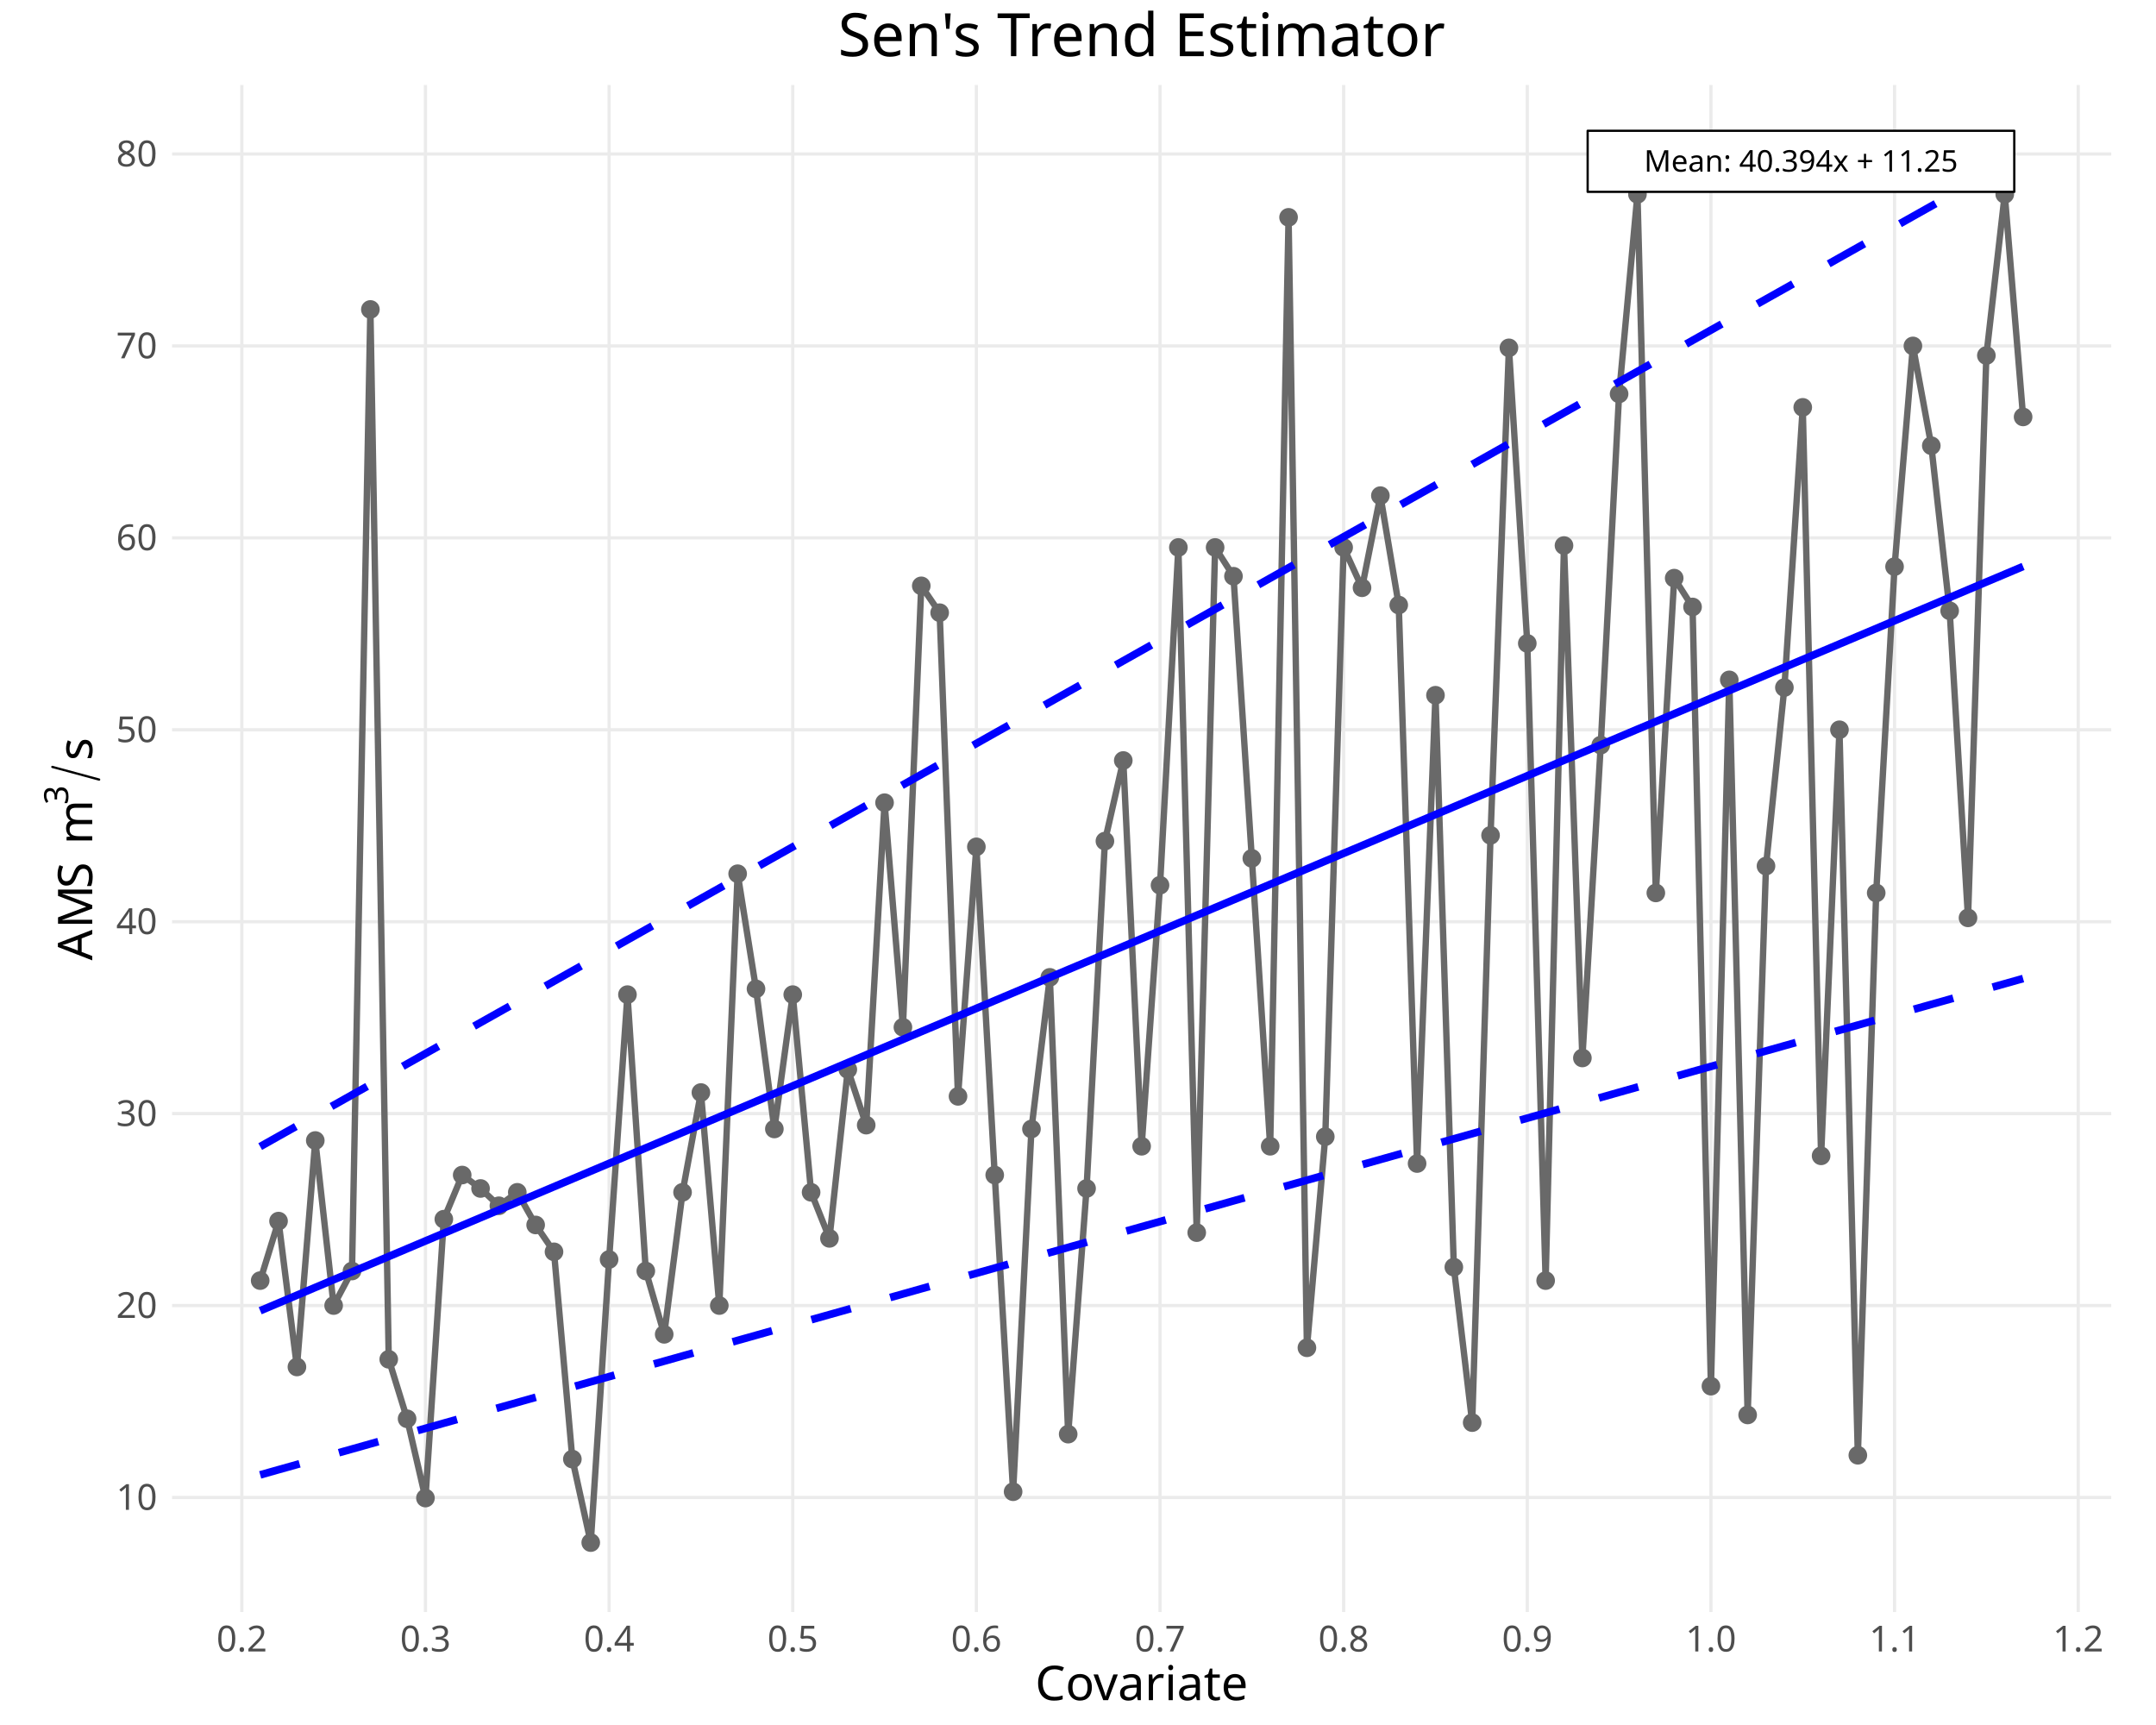
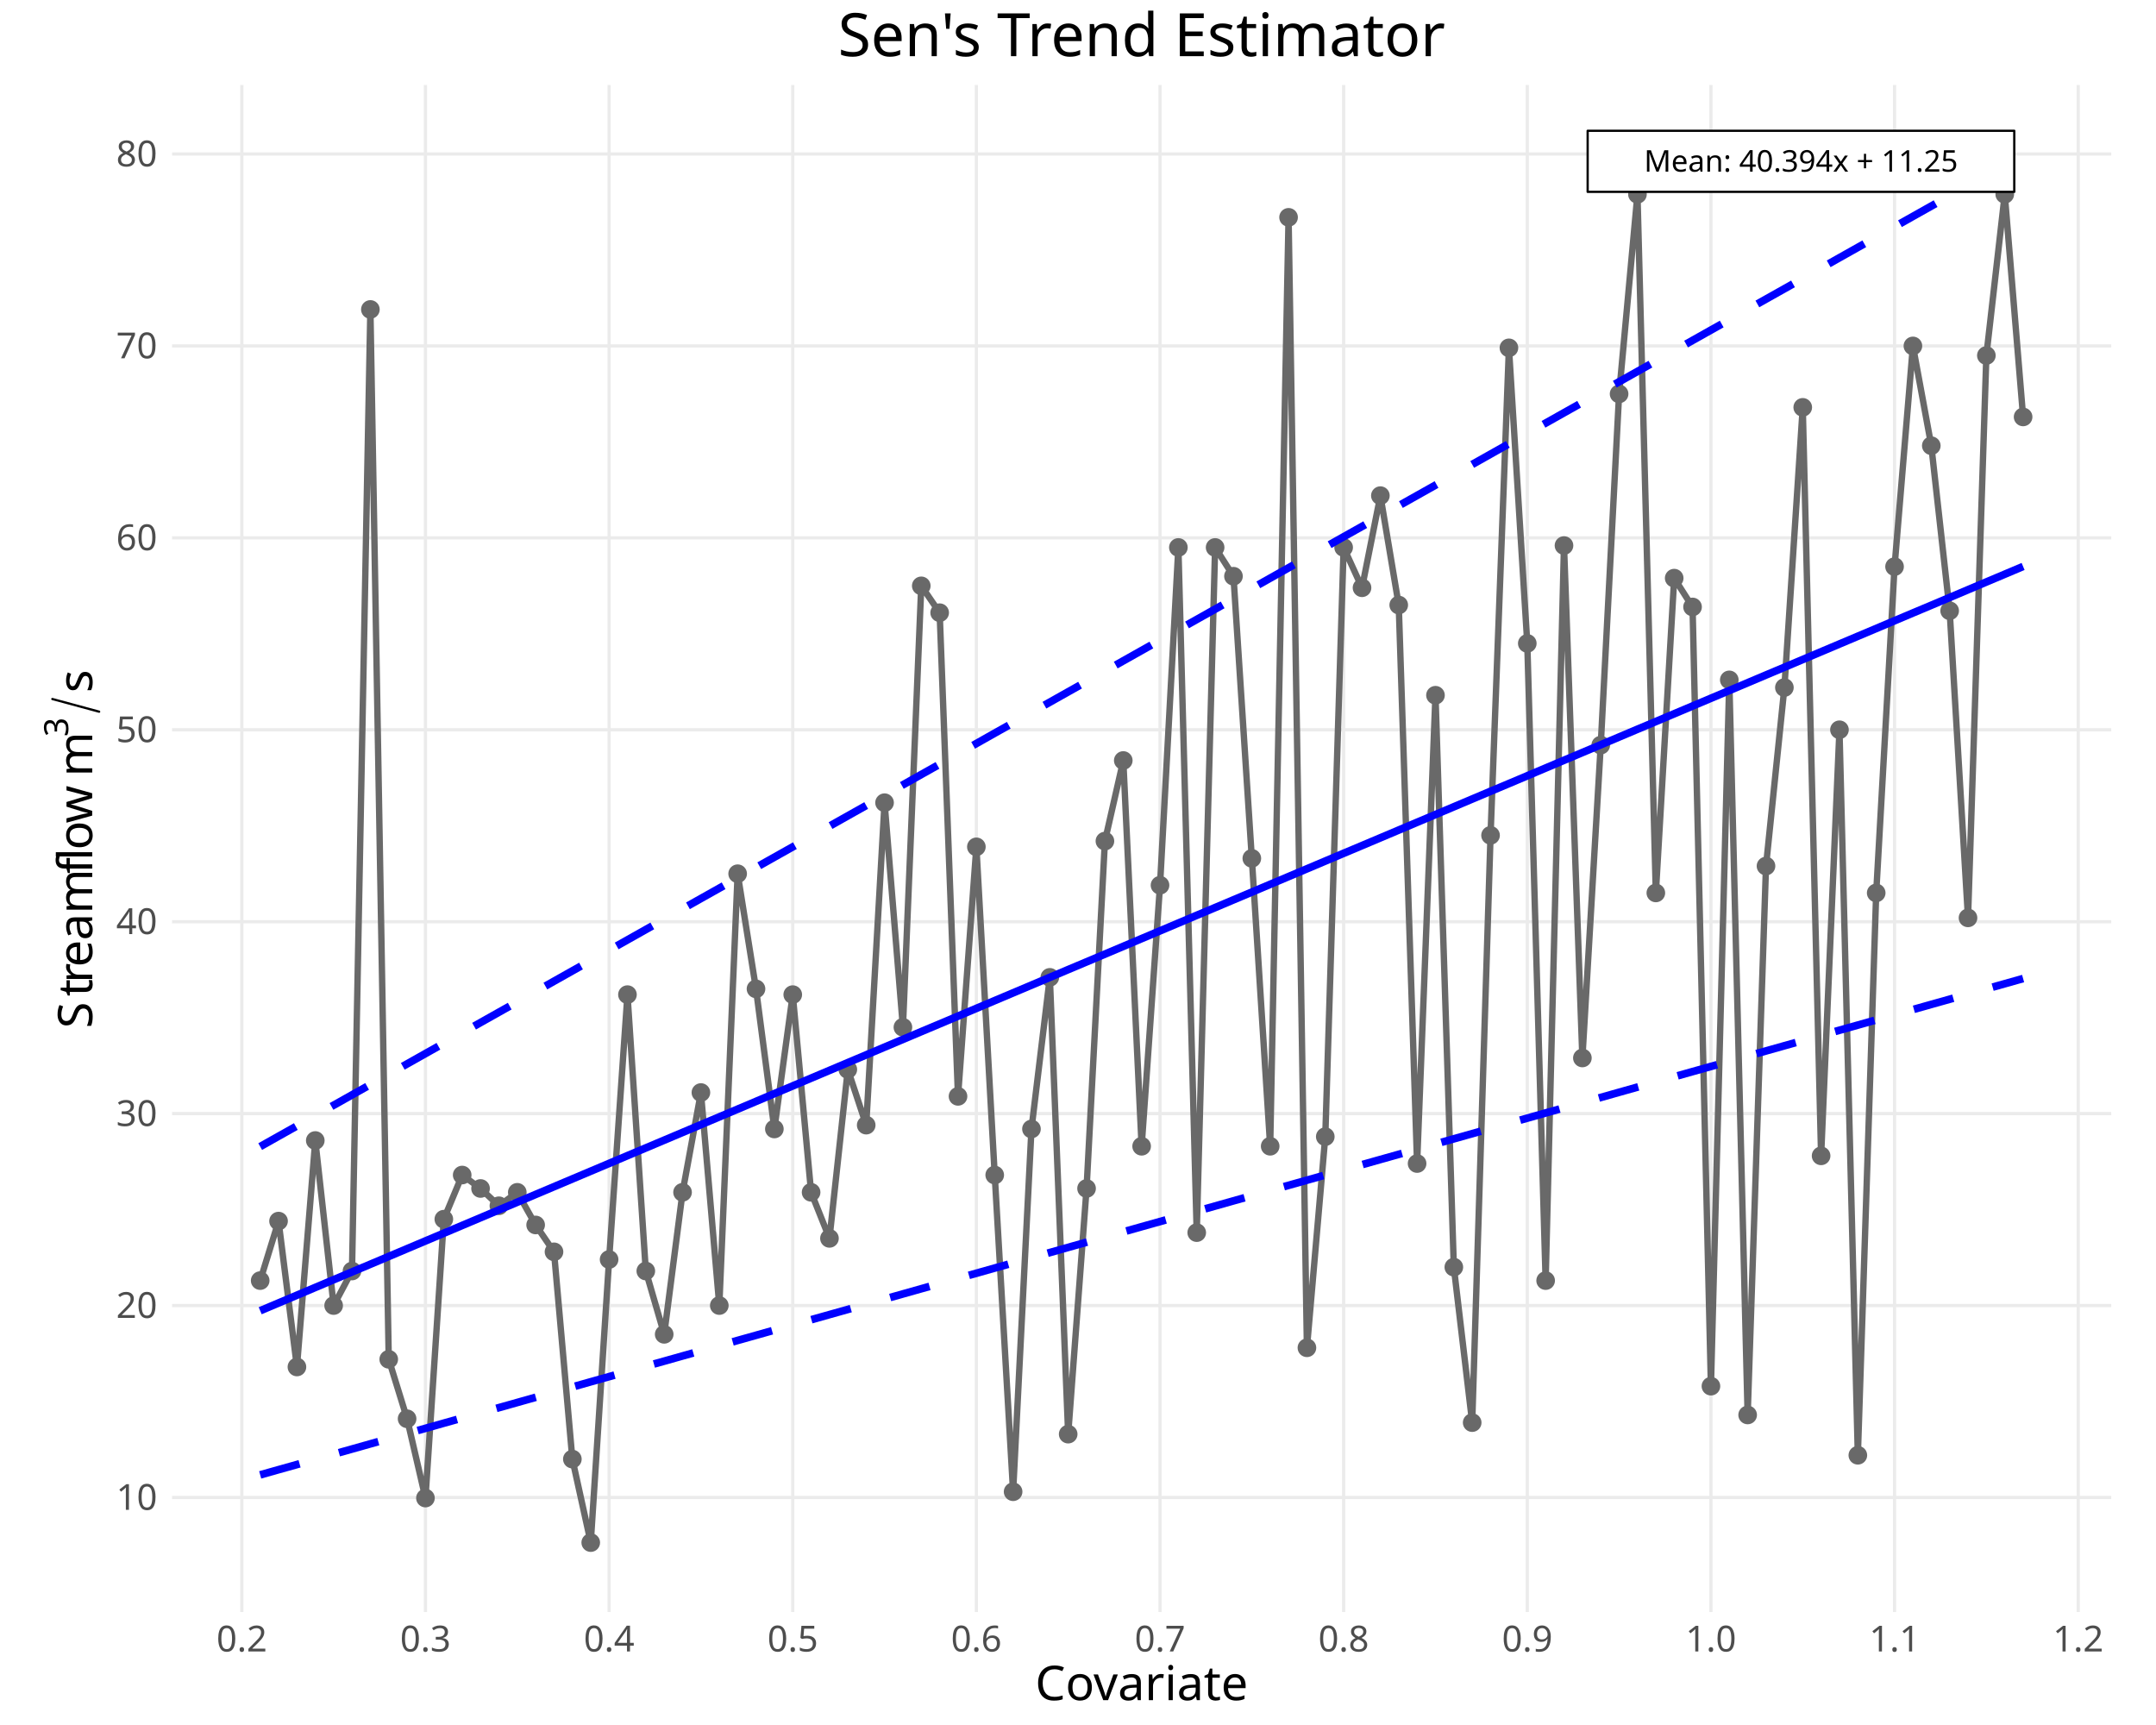
<svg xmlns="http://www.w3.org/2000/svg" class="svglite" data-engine-version="2.0" width="720.00pt" height="576.00pt" viewBox="0 0 720.00 576.00">
  <defs>
    <style type="text/css">
    .svglite line, .svglite polyline, .svglite polygon, .svglite path, .svglite rect, .svglite circle {
      fill: none;
      stroke: #000000;
      stroke-linecap: round;
      stroke-linejoin: round;
      stroke-miterlimit: 10.00;
    }
  </style>
  </defs>
  <rect width="100%" height="100%" style="stroke: none; fill: #FFFFFF;" />
  <defs>
    <clipPath id="cpMC4wMHw3MjAuMDB8MC4wMHw1NzYuMDA=">
      <rect x="0.00" y="0.00" width="720.00" height="576.00" />
    </clipPath>
  </defs>
  <g clip-path="url(#cpMC4wMHw3MjAuMDB8MC4wMHw1NzYuMDA=)">
    <rect x="0" y="0.00" width="720.00" height="576.00" style="stroke-width: 1.07; stroke: none; fill: #FFFFFF;" />
  </g>
  <defs>
    <clipPath id="cpNTcuNDV8NzA1LjA2fDI4LjM4fDUzOC4yNw==">
      <rect x="57.45" y="28.38" width="647.60" height="509.89" />
    </clipPath>
  </defs>
  <g clip-path="url(#cpNTcuNDV8NzA1LjA2fDI4LjM4fDUzOC4yNw==)">
    <polyline points="57.45,500.03 705.06,500.03 " style="stroke-width: 1.07; stroke: #EBEBEB; stroke-linecap: butt;" />
    <polyline points="57.45,435.94 705.06,435.94 " style="stroke-width: 1.07; stroke: #EBEBEB; stroke-linecap: butt;" />
    <polyline points="57.45,371.85 705.06,371.85 " style="stroke-width: 1.07; stroke: #EBEBEB; stroke-linecap: butt;" />
    <polyline points="57.45,307.77 705.06,307.77 " style="stroke-width: 1.07; stroke: #EBEBEB; stroke-linecap: butt;" />
    <polyline points="57.45,243.68 705.06,243.68 " style="stroke-width: 1.07; stroke: #EBEBEB; stroke-linecap: butt;" />
    <polyline points="57.45,179.60 705.06,179.60 " style="stroke-width: 1.07; stroke: #EBEBEB; stroke-linecap: butt;" />
    <polyline points="57.45,115.51 705.06,115.51 " style="stroke-width: 1.07; stroke: #EBEBEB; stroke-linecap: butt;" />
    <polyline points="57.45,51.42 705.06,51.42 " style="stroke-width: 1.07; stroke: #EBEBEB; stroke-linecap: butt;" />
    <polyline points="80.76,538.27 80.76,28.38 " style="stroke-width: 1.07; stroke: #EBEBEB; stroke-linecap: butt;" />
    <polyline points="142.08,538.27 142.08,28.38 " style="stroke-width: 1.07; stroke: #EBEBEB; stroke-linecap: butt;" />
    <polyline points="203.41,538.27 203.41,28.38 " style="stroke-width: 1.07; stroke: #EBEBEB; stroke-linecap: butt;" />
    <polyline points="264.74,538.27 264.74,28.38 " style="stroke-width: 1.07; stroke: #EBEBEB; stroke-linecap: butt;" />
    <polyline points="326.06,538.27 326.06,28.38 " style="stroke-width: 1.07; stroke: #EBEBEB; stroke-linecap: butt;" />
    <polyline points="387.39,538.27 387.39,28.38 " style="stroke-width: 1.07; stroke: #EBEBEB; stroke-linecap: butt;" />
    <polyline points="448.71,538.27 448.71,28.38 " style="stroke-width: 1.07; stroke: #EBEBEB; stroke-linecap: butt;" />
    <polyline points="510.04,538.27 510.04,28.38 " style="stroke-width: 1.07; stroke: #EBEBEB; stroke-linecap: butt;" />
    <polyline points="571.37,538.27 571.37,28.38 " style="stroke-width: 1.07; stroke: #EBEBEB; stroke-linecap: butt;" />
    <polyline points="632.69,538.27 632.69,28.38 " style="stroke-width: 1.07; stroke: #EBEBEB; stroke-linecap: butt;" />
    <polyline points="694.02,538.27 694.02,28.38 " style="stroke-width: 1.07; stroke: #EBEBEB; stroke-linecap: butt;" />
    <circle cx="86.89" cy="427.61" r="2.76" style="stroke-width: 0.71; stroke: #696969; fill: #696969;" />
    <circle cx="93.02" cy="407.74" r="2.76" style="stroke-width: 0.71; stroke: #696969; fill: #696969;" />
    <circle cx="99.16" cy="456.45" r="2.76" style="stroke-width: 0.71; stroke: #696969; fill: #696969;" />
    <circle cx="105.29" cy="380.83" r="2.76" style="stroke-width: 0.71; stroke: #696969; fill: #696969;" />
    <circle cx="111.42" cy="435.94" r="2.76" style="stroke-width: 0.71; stroke: #696969; fill: #696969;" />
    <circle cx="117.55" cy="424.41" r="2.76" style="stroke-width: 0.71; stroke: #696969; fill: #696969;" />
    <circle cx="123.69" cy="103.33" r="2.76" style="stroke-width: 0.71; stroke: #696969; fill: #696969;" />
    <circle cx="129.82" cy="453.89" r="2.76" style="stroke-width: 0.71; stroke: #696969; fill: #696969;" />
    <circle cx="135.95" cy="473.75" r="2.76" style="stroke-width: 0.71; stroke: #696969; fill: #696969;" />
    <circle cx="142.08" cy="500.22" r="2.76" style="stroke-width: 0.71; stroke: #696969; fill: #696969;" />
    <circle cx="148.22" cy="407.10" r="2.76" style="stroke-width: 0.71; stroke: #696969; fill: #696969;" />
    <circle cx="154.35" cy="392.36" r="2.76" style="stroke-width: 0.71; stroke: #696969; fill: #696969;" />
    <circle cx="160.48" cy="396.85" r="2.76" style="stroke-width: 0.71; stroke: #696969; fill: #696969;" />
    <circle cx="166.61" cy="402.62" r="2.76" style="stroke-width: 0.71; stroke: #696969; fill: #696969;" />
    <circle cx="172.75" cy="398.13" r="2.76" style="stroke-width: 0.71; stroke: #696969; fill: #696969;" />
    <circle cx="178.88" cy="409.03" r="2.76" style="stroke-width: 0.71; stroke: #696969; fill: #696969;" />
    <circle cx="185.01" cy="418.00" r="2.76" style="stroke-width: 0.71; stroke: #696969; fill: #696969;" />
    <circle cx="191.14" cy="487.21" r="2.76" style="stroke-width: 0.71; stroke: #696969; fill: #696969;" />
    <circle cx="197.28" cy="515.09" r="2.76" style="stroke-width: 0.71; stroke: #696969; fill: #696969;" />
    <circle cx="203.41" cy="420.56" r="2.76" style="stroke-width: 0.71; stroke: #696969; fill: #696969;" />
    <circle cx="209.54" cy="332.12" r="2.76" style="stroke-width: 0.71; stroke: #696969; fill: #696969;" />
    <circle cx="215.67" cy="424.41" r="2.76" style="stroke-width: 0.71; stroke: #696969; fill: #696969;" />
    <circle cx="221.81" cy="445.55" r="2.76" style="stroke-width: 0.71; stroke: #696969; fill: #696969;" />
    <circle cx="227.94" cy="398.13" r="2.76" style="stroke-width: 0.71; stroke: #696969; fill: #696969;" />
    <circle cx="234.07" cy="364.81" r="2.76" style="stroke-width: 0.71; stroke: #696969; fill: #696969;" />
    <circle cx="240.21" cy="435.94" r="2.76" style="stroke-width: 0.71; stroke: #696969; fill: #696969;" />
    <circle cx="246.34" cy="291.75" r="2.76" style="stroke-width: 0.71; stroke: #696969; fill: #696969;" />
    <circle cx="252.47" cy="330.20" r="2.76" style="stroke-width: 0.71; stroke: #696969; fill: #696969;" />
    <circle cx="258.60" cy="376.98" r="2.76" style="stroke-width: 0.71; stroke: #696969; fill: #696969;" />
    <circle cx="264.74" cy="332.12" r="2.76" style="stroke-width: 0.71; stroke: #696969; fill: #696969;" />
    <circle cx="270.87" cy="398.13" r="2.76" style="stroke-width: 0.71; stroke: #696969; fill: #696969;" />
    <circle cx="277.00" cy="413.51" r="2.76" style="stroke-width: 0.71; stroke: #696969; fill: #696969;" />
    <circle cx="283.13" cy="357.11" r="2.76" style="stroke-width: 0.71; stroke: #696969; fill: #696969;" />
    <circle cx="289.27" cy="375.70" r="2.76" style="stroke-width: 0.71; stroke: #696969; fill: #696969;" />
    <circle cx="295.40" cy="268.03" r="2.76" style="stroke-width: 0.71; stroke: #696969; fill: #696969;" />
    <circle cx="301.53" cy="343.02" r="2.76" style="stroke-width: 0.71; stroke: #696969; fill: #696969;" />
    <circle cx="307.66" cy="195.62" r="2.76" style="stroke-width: 0.71; stroke: #696969; fill: #696969;" />
    <circle cx="313.80" cy="204.59" r="2.76" style="stroke-width: 0.71; stroke: #696969; fill: #696969;" />
    <circle cx="319.93" cy="366.09" r="2.76" style="stroke-width: 0.71; stroke: #696969; fill: #696969;" />
    <circle cx="326.06" cy="282.77" r="2.76" style="stroke-width: 0.71; stroke: #696969; fill: #696969;" />
    <circle cx="332.19" cy="392.36" r="2.76" style="stroke-width: 0.71; stroke: #696969; fill: #696969;" />
    <circle cx="338.33" cy="498.11" r="2.76" style="stroke-width: 0.71; stroke: #696969; fill: #696969;" />
    <circle cx="344.46" cy="376.98" r="2.76" style="stroke-width: 0.71; stroke: #696969; fill: #696969;" />
    <circle cx="350.59" cy="326.35" r="2.76" style="stroke-width: 0.71; stroke: #696969; fill: #696969;" />
    <circle cx="356.72" cy="478.88" r="2.76" style="stroke-width: 0.71; stroke: #696969; fill: #696969;" />
    <circle cx="362.86" cy="396.85" r="2.76" style="stroke-width: 0.71; stroke: #696969; fill: #696969;" />
    <circle cx="368.99" cy="280.85" r="2.76" style="stroke-width: 0.71; stroke: #696969; fill: #696969;" />
    <circle cx="375.12" cy="253.94" r="2.76" style="stroke-width: 0.71; stroke: #696969; fill: #696969;" />
    <circle cx="381.25" cy="382.75" r="2.76" style="stroke-width: 0.71; stroke: #696969; fill: #696969;" />
    <circle cx="387.39" cy="295.59" r="2.76" style="stroke-width: 0.71; stroke: #696969; fill: #696969;" />
    <circle cx="393.52" cy="182.80" r="2.76" style="stroke-width: 0.71; stroke: #696969; fill: #696969;" />
    <circle cx="399.65" cy="411.59" r="2.76" style="stroke-width: 0.71; stroke: #696969; fill: #696969;" />
    <circle cx="405.79" cy="182.80" r="2.76" style="stroke-width: 0.71; stroke: #696969; fill: #696969;" />
    <circle cx="411.92" cy="192.41" r="2.76" style="stroke-width: 0.71; stroke: #696969; fill: #696969;" />
    <circle cx="418.05" cy="286.62" r="2.76" style="stroke-width: 0.71; stroke: #696969; fill: #696969;" />
    <circle cx="424.18" cy="382.75" r="2.76" style="stroke-width: 0.71; stroke: #696969; fill: #696969;" />
    <circle cx="430.32" cy="72.57" r="2.76" style="stroke-width: 0.71; stroke: #696969; fill: #696969;" />
    <circle cx="436.45" cy="450.04" r="2.76" style="stroke-width: 0.71; stroke: #696969; fill: #696969;" />
    <circle cx="442.58" cy="379.55" r="2.76" style="stroke-width: 0.71; stroke: #696969; fill: #696969;" />
    <circle cx="448.71" cy="182.80" r="2.76" style="stroke-width: 0.71; stroke: #696969; fill: #696969;" />
    <circle cx="454.85" cy="196.26" r="2.76" style="stroke-width: 0.71; stroke: #696969; fill: #696969;" />
    <circle cx="460.98" cy="165.50" r="2.76" style="stroke-width: 0.71; stroke: #696969; fill: #696969;" />
    <circle cx="467.11" cy="202.03" r="2.76" style="stroke-width: 0.71; stroke: #696969; fill: #696969;" />
    <circle cx="473.24" cy="388.52" r="2.76" style="stroke-width: 0.71; stroke: #696969; fill: #696969;" />
    <circle cx="479.38" cy="232.15" r="2.76" style="stroke-width: 0.71; stroke: #696969; fill: #696969;" />
    <circle cx="485.51" cy="423.12" r="2.76" style="stroke-width: 0.71; stroke: #696969; fill: #696969;" />
    <circle cx="491.64" cy="475.03" r="2.76" style="stroke-width: 0.71; stroke: #696969; fill: #696969;" />
    <circle cx="497.77" cy="278.93" r="2.76" style="stroke-width: 0.71; stroke: #696969; fill: #696969;" />
    <circle cx="503.91" cy="116.15" r="2.76" style="stroke-width: 0.71; stroke: #696969; fill: #696969;" />
    <circle cx="510.04" cy="214.84" r="2.76" style="stroke-width: 0.71; stroke: #696969; fill: #696969;" />
    <circle cx="516.17" cy="427.61" r="2.76" style="stroke-width: 0.71; stroke: #696969; fill: #696969;" />
    <circle cx="522.30" cy="182.16" r="2.76" style="stroke-width: 0.71; stroke: #696969; fill: #696969;" />
    <circle cx="528.44" cy="353.27" r="2.76" style="stroke-width: 0.71; stroke: #696969; fill: #696969;" />
    <circle cx="534.57" cy="248.81" r="2.76" style="stroke-width: 0.71; stroke: #696969; fill: #696969;" />
    <circle cx="540.70" cy="131.53" r="2.76" style="stroke-width: 0.71; stroke: #696969; fill: #696969;" />
    <circle cx="546.83" cy="64.88" r="2.76" style="stroke-width: 0.71; stroke: #696969; fill: #696969;" />
    <circle cx="552.97" cy="298.16" r="2.76" style="stroke-width: 0.71; stroke: #696969; fill: #696969;" />
    <circle cx="559.10" cy="193.05" r="2.76" style="stroke-width: 0.71; stroke: #696969; fill: #696969;" />
    <circle cx="565.23" cy="202.67" r="2.76" style="stroke-width: 0.71; stroke: #696969; fill: #696969;" />
    <circle cx="571.37" cy="462.86" r="2.76" style="stroke-width: 0.71; stroke: #696969; fill: #696969;" />
    <circle cx="577.50" cy="227.02" r="2.76" style="stroke-width: 0.71; stroke: #696969; fill: #696969;" />
    <circle cx="583.63" cy="472.47" r="2.76" style="stroke-width: 0.71; stroke: #696969; fill: #696969;" />
    <circle cx="589.76" cy="289.18" r="2.76" style="stroke-width: 0.71; stroke: #696969; fill: #696969;" />
    <circle cx="595.90" cy="229.58" r="2.76" style="stroke-width: 0.71; stroke: #696969; fill: #696969;" />
    <circle cx="602.03" cy="136.02" r="2.76" style="stroke-width: 0.71; stroke: #696969; fill: #696969;" />
    <circle cx="608.16" cy="385.95" r="2.76" style="stroke-width: 0.71; stroke: #696969; fill: #696969;" />
    <circle cx="614.29" cy="243.68" r="2.76" style="stroke-width: 0.71; stroke: #696969; fill: #696969;" />
    <circle cx="620.43" cy="485.93" r="2.76" style="stroke-width: 0.71; stroke: #696969; fill: #696969;" />
    <circle cx="626.56" cy="298.16" r="2.76" style="stroke-width: 0.71; stroke: #696969; fill: #696969;" />
    <circle cx="632.69" cy="189.21" r="2.76" style="stroke-width: 0.71; stroke: #696969; fill: #696969;" />
    <circle cx="638.82" cy="115.51" r="2.76" style="stroke-width: 0.71; stroke: #696969; fill: #696969;" />
    <circle cx="644.96" cy="148.83" r="2.76" style="stroke-width: 0.71; stroke: #696969; fill: #696969;" />
    <circle cx="651.09" cy="203.95" r="2.76" style="stroke-width: 0.71; stroke: #696969; fill: #696969;" />
    <circle cx="657.22" cy="306.49" r="2.76" style="stroke-width: 0.71; stroke: #696969; fill: #696969;" />
    <circle cx="663.35" cy="118.71" r="2.76" style="stroke-width: 0.71; stroke: #696969; fill: #696969;" />
    <circle cx="669.49" cy="64.88" r="2.76" style="stroke-width: 0.71; stroke: #696969; fill: #696969;" />
    <circle cx="675.62" cy="139.22" r="2.76" style="stroke-width: 0.71; stroke: #696969; fill: #696969;" />
    <polyline points="86.89,427.61 93.02,407.74 99.16,456.45 105.29,380.83 111.42,435.94 117.55,424.41 123.69,103.33 129.82,453.89 135.95,473.75 142.08,500.22 148.22,407.10 154.35,392.36 160.48,396.85 166.61,402.62 172.75,398.13 178.88,409.03 185.01,418.00 191.14,487.21 197.28,515.09 203.41,420.56 209.54,332.12 215.67,424.41 221.81,445.55 227.94,398.13 234.07,364.81 240.21,435.94 246.34,291.75 252.47,330.20 258.60,376.98 264.74,332.12 270.87,398.13 277.00,413.51 283.13,357.11 289.27,375.70 295.40,268.03 301.53,343.02 307.66,195.62 313.80,204.59 319.93,366.09 326.06,282.77 332.19,392.36 338.33,498.11 344.46,376.98 350.59,326.35 356.72,478.88 362.86,396.85 368.99,280.85 375.12,253.94 381.25,382.75 387.39,295.59 393.52,182.80 399.65,411.59 405.79,182.80 411.92,192.41 418.05,286.62 424.18,382.75 430.32,72.57 436.45,450.04 442.58,379.55 448.71,182.80 454.85,196.26 460.98,165.50 467.11,202.03 473.24,388.52 479.38,232.15 485.51,423.12 491.64,475.03 497.77,278.93 503.91,116.15 510.04,214.84 516.17,427.61 522.30,182.16 528.44,353.27 534.57,248.81 540.70,131.53 546.83,64.88 552.97,298.16 559.10,193.05 565.23,202.67 571.37,462.86 577.50,227.02 583.63,472.47 589.76,289.18 595.90,229.58 602.03,136.02 608.16,385.95 614.29,243.68 620.43,485.93 626.56,298.16 632.69,189.21 638.82,115.51 644.96,148.83 651.09,203.95 657.22,306.49 663.35,118.71 669.49,64.88 675.62,139.22 " style="stroke-width: 2.13; stroke: #696969; stroke-linecap: butt;" />
    <polyline points="86.89,437.67 93.02,435.08 99.16,432.49 105.29,429.90 111.42,427.31 117.55,424.72 123.69,422.14 129.82,419.55 135.95,416.96 142.08,414.37 148.22,411.78 154.35,409.19 160.48,406.60 166.61,404.01 172.75,401.43 178.88,398.84 185.01,396.25 191.14,393.66 197.28,391.07 203.41,388.48 209.54,385.89 215.67,383.31 221.81,380.72 227.94,378.13 234.07,375.54 240.21,372.95 246.34,370.36 252.47,367.77 258.60,365.18 264.74,362.60 270.87,360.01 277.00,357.42 283.13,354.83 289.27,352.24 295.40,349.65 301.53,347.06 307.66,344.47 313.80,341.89 319.93,339.30 326.06,336.71 332.19,334.12 338.33,331.53 344.46,328.94 350.59,326.35 356.72,323.76 362.86,321.18 368.99,318.59 375.12,316.00 381.25,313.41 387.39,310.82 393.52,308.23 399.65,305.64 405.79,303.06 411.92,300.47 418.05,297.88 424.18,295.29 430.32,292.70 436.45,290.11 442.58,287.52 448.71,284.93 454.85,282.35 460.98,279.76 467.11,277.17 473.24,274.58 479.38,271.99 485.51,269.40 491.64,266.81 497.77,264.22 503.91,261.64 510.04,259.05 516.17,256.46 522.30,253.87 528.44,251.28 534.57,248.69 540.70,246.10 546.83,243.51 552.97,240.93 559.10,238.34 565.23,235.75 571.37,233.16 577.50,230.57 583.63,227.98 589.76,225.39 595.90,222.81 602.03,220.22 608.16,217.63 614.29,215.04 620.43,212.45 626.56,209.86 632.69,207.27 638.82,204.68 644.96,202.10 651.09,199.51 657.22,196.92 663.35,194.33 669.49,191.74 675.62,189.15 " style="stroke-width: 2.56; stroke: #0000FF; stroke-linecap: butt;" />
    <polyline points="86.89,382.86 93.02,379.41 99.16,375.96 105.29,372.50 111.42,369.05 117.55,365.60 123.69,362.15 129.82,358.70 135.95,355.25 142.08,351.80 148.22,348.35 154.35,344.90 160.48,341.44 166.61,337.99 172.75,334.54 178.88,331.09 185.01,327.64 191.14,324.19 197.28,320.74 203.41,317.29 209.54,313.84 215.67,310.39 221.81,306.93 227.94,303.48 234.07,300.03 240.21,296.58 246.34,293.13 252.47,289.68 258.60,286.23 264.74,282.78 270.87,279.33 277.00,275.87 283.13,272.42 289.27,268.97 295.40,265.52 301.53,262.07 307.66,258.62 313.80,255.17 319.93,251.72 326.06,248.27 332.19,244.81 338.33,241.36 344.46,237.91 350.59,234.46 356.72,231.01 362.86,227.56 368.99,224.11 375.12,220.66 381.25,217.21 387.39,213.75 393.52,210.30 399.65,206.85 405.79,203.40 411.92,199.95 418.05,196.50 424.18,193.05 430.32,189.60 436.45,186.15 442.58,182.69 448.71,179.24 454.85,175.79 460.98,172.34 467.11,168.89 473.24,165.44 479.38,161.99 485.51,158.54 491.64,155.09 497.77,151.64 503.91,148.18 510.04,144.73 516.17,141.28 522.30,137.83 528.44,134.38 534.57,130.93 540.70,127.48 546.83,124.03 552.97,120.58 559.10,117.12 565.23,113.67 571.37,110.22 577.50,106.77 583.63,103.32 589.76,99.87 595.90,96.42 602.03,92.97 608.16,89.52 614.29,86.06 620.43,82.61 626.56,79.16 632.69,75.71 638.82,72.26 644.96,68.81 651.09,65.36 657.22,61.91 663.35,58.46 669.49,55.00 675.62,51.55 " style="stroke-width: 2.56; stroke: #0000FF; stroke-dasharray: 13.66,13.66; stroke-linecap: butt;" />
    <polyline points="86.89,492.48 93.02,490.75 99.16,489.03 105.29,487.30 111.42,485.57 117.55,483.85 123.69,482.12 129.82,480.39 135.95,478.67 142.08,476.94 148.22,475.21 154.35,473.49 160.48,471.76 166.61,470.04 172.75,468.31 178.88,466.58 185.01,464.86 191.14,463.13 197.28,461.40 203.41,459.68 209.54,457.95 215.67,456.22 221.81,454.50 227.94,452.77 234.07,451.05 240.21,449.32 246.34,447.59 252.47,445.87 258.60,444.14 264.74,442.41 270.87,440.69 277.00,438.96 283.13,437.24 289.27,435.51 295.40,433.78 301.53,432.06 307.66,430.33 313.80,428.60 319.93,426.88 326.06,425.15 332.19,423.42 338.33,421.70 344.46,419.97 350.59,418.25 356.72,416.52 362.86,414.79 368.99,413.07 375.12,411.34 381.25,409.61 387.39,407.89 393.52,406.16 399.65,404.44 405.79,402.71 411.92,400.98 418.05,399.26 424.18,397.53 430.32,395.80 436.45,394.08 442.58,392.35 448.71,390.62 454.85,388.90 460.98,387.17 467.11,385.45 473.24,383.72 479.38,381.99 485.51,380.27 491.64,378.54 497.77,376.81 503.91,375.09 510.04,373.36 516.17,371.63 522.30,369.91 528.44,368.18 534.57,366.46 540.70,364.73 546.83,363.00 552.97,361.28 559.10,359.55 565.23,357.82 571.37,356.10 577.50,354.37 583.63,352.65 589.76,350.92 595.90,349.19 602.03,347.47 608.16,345.74 614.29,344.01 620.43,342.29 626.56,340.56 632.69,338.83 638.82,337.11 644.96,335.38 651.09,333.66 657.22,331.93 663.35,330.20 669.49,328.48 675.62,326.75 " style="stroke-width: 2.56; stroke: #0000FF; stroke-dasharray: 13.66,13.66; stroke-linecap: butt;" />
    <rect x="530.20" y="43.67" width="142.47" height="20.40" style="stroke-width: 0.75; fill: #FFFFFF;" />
    <text x="601.44" y="57.31" text-anchor="middle" style="font-size: 10.00px; font-family: sans;" textLength="102.59px" lengthAdjust="spacingAndGlyphs">Mean: 40.394x + 11.25</text>
  </g>
  <g clip-path="url(#cpMC4wMHw3MjAuMDB8MC4wMHw1NzYuMDA=)">
    <text x="52.52" y="504.16" text-anchor="end" style="font-size: 12.00px; fill: #4D4D4D; font-family: sans;" textLength="13.35px" lengthAdjust="spacingAndGlyphs">10</text>
    <text x="52.52" y="440.07" text-anchor="end" style="font-size: 12.00px; fill: #4D4D4D; font-family: sans;" textLength="13.35px" lengthAdjust="spacingAndGlyphs">20</text>
    <text x="52.52" y="375.98" text-anchor="end" style="font-size: 12.00px; fill: #4D4D4D; font-family: sans;" textLength="13.35px" lengthAdjust="spacingAndGlyphs">30</text>
    <text x="52.52" y="311.90" text-anchor="end" style="font-size: 12.00px; fill: #4D4D4D; font-family: sans;" textLength="13.35px" lengthAdjust="spacingAndGlyphs">40</text>
    <text x="52.52" y="247.81" text-anchor="end" style="font-size: 12.00px; fill: #4D4D4D; font-family: sans;" textLength="13.35px" lengthAdjust="spacingAndGlyphs">50</text>
    <text x="52.52" y="183.72" text-anchor="end" style="font-size: 12.00px; fill: #4D4D4D; font-family: sans;" textLength="13.35px" lengthAdjust="spacingAndGlyphs">60</text>
    <text x="52.52" y="119.64" text-anchor="end" style="font-size: 12.00px; fill: #4D4D4D; font-family: sans;" textLength="13.35px" lengthAdjust="spacingAndGlyphs">70</text>
    <text x="52.52" y="55.55" text-anchor="end" style="font-size: 12.00px; fill: #4D4D4D; font-family: sans;" textLength="13.35px" lengthAdjust="spacingAndGlyphs">80</text>
    <text x="80.76" y="551.45" text-anchor="middle" style="font-size: 12.00px; fill: #4D4D4D; font-family: sans;" textLength="16.68px" lengthAdjust="spacingAndGlyphs">0.2</text>
    <text x="142.08" y="551.45" text-anchor="middle" style="font-size: 12.00px; fill: #4D4D4D; font-family: sans;" textLength="16.68px" lengthAdjust="spacingAndGlyphs">0.3</text>
    <text x="203.41" y="551.45" text-anchor="middle" style="font-size: 12.00px; fill: #4D4D4D; font-family: sans;" textLength="16.68px" lengthAdjust="spacingAndGlyphs">0.4</text>
    <text x="264.74" y="551.45" text-anchor="middle" style="font-size: 12.00px; fill: #4D4D4D; font-family: sans;" textLength="16.68px" lengthAdjust="spacingAndGlyphs">0.5</text>
    <text x="326.06" y="551.45" text-anchor="middle" style="font-size: 12.00px; fill: #4D4D4D; font-family: sans;" textLength="16.68px" lengthAdjust="spacingAndGlyphs">0.6</text>
    <text x="387.39" y="551.45" text-anchor="middle" style="font-size: 12.00px; fill: #4D4D4D; font-family: sans;" textLength="16.68px" lengthAdjust="spacingAndGlyphs">0.7</text>
    <text x="448.71" y="551.45" text-anchor="middle" style="font-size: 12.00px; fill: #4D4D4D; font-family: sans;" textLength="16.68px" lengthAdjust="spacingAndGlyphs">0.8</text>
    <text x="510.04" y="551.45" text-anchor="middle" style="font-size: 12.00px; fill: #4D4D4D; font-family: sans;" textLength="16.68px" lengthAdjust="spacingAndGlyphs">0.9</text>
    <text x="571.37" y="551.45" text-anchor="middle" style="font-size: 12.00px; fill: #4D4D4D; font-family: sans;" textLength="16.68px" lengthAdjust="spacingAndGlyphs">1.0</text>
    <text x="632.69" y="551.45" text-anchor="middle" style="font-size: 12.00px; fill: #4D4D4D; font-family: sans;" textLength="16.68px" lengthAdjust="spacingAndGlyphs">1.1</text>
    <text x="694.02" y="551.45" text-anchor="middle" style="font-size: 12.00px; fill: #4D4D4D; font-family: sans;" textLength="16.68px" lengthAdjust="spacingAndGlyphs">1.2</text>
    <text x="381.25" y="567.70" text-anchor="middle" style="font-size: 16.00px; font-family: sans;" textLength="68.49px" lengthAdjust="spacingAndGlyphs">Covariate</text>
-     <text transform="translate(30.80,320.68) rotate(-90)" style="font-size: 16.00px; font-family: sans;" textLength="10.68px" lengthAdjust="spacingAndGlyphs">A</text>
-     <text transform="translate(30.80,310.00) rotate(-90)" style="font-size: 16.00px; font-family: sans;" textLength="13.33px" lengthAdjust="spacingAndGlyphs">M</text>
-     <text transform="translate(30.80,296.67) rotate(-90)" style="font-size: 16.00px; font-family: sans;" textLength="10.68px" lengthAdjust="spacingAndGlyphs">S</text>
-     <text transform="translate(30.80,285.99) rotate(-90)" style="font-size: 16.00px; font-family: sans;" textLength="4.00px" lengthAdjust="spacingAndGlyphs"> </text>
-     <text transform="translate(30.80,281.99) rotate(-90)" style="font-size: 16.00px; font-family: sans;" textLength="13.33px" lengthAdjust="spacingAndGlyphs">m</text>
-     <text transform="translate(22.77,268.66) rotate(-90)" style="font-size: 11.20px; font-family: sans;" textLength="6.23px" lengthAdjust="spacingAndGlyphs">3</text>
-     <polyline points="33.11,260.31 17.48,256.08 " style="stroke-width: 0.75;" />
-     <text transform="translate(30.80,253.97) rotate(-90)" style="font-size: 16.00px; font-family: sans;" textLength="8.01px" lengthAdjust="spacingAndGlyphs">s</text>
+     <text transform="translate(30.80,343.35) rotate(-90)" style="font-size: 16.00px; font-family: sans;" textLength="10.68px" lengthAdjust="spacingAndGlyphs">S</text>
+     <text transform="translate(30.80,332.68) rotate(-90)" style="font-size: 16.00px; font-family: sans;" textLength="4.44px" lengthAdjust="spacingAndGlyphs">t</text>
+     <text transform="translate(30.80,328.23) rotate(-90)" style="font-size: 16.00px; font-family: sans;" textLength="5.33px" lengthAdjust="spacingAndGlyphs">r</text>
+     <text transform="translate(30.80,322.91) rotate(-90)" style="font-size: 16.00px; font-family: sans;" textLength="8.90px" lengthAdjust="spacingAndGlyphs">e</text>
+     <text transform="translate(30.80,314.01) rotate(-90)" style="font-size: 16.00px; font-family: sans;" textLength="8.90px" lengthAdjust="spacingAndGlyphs">a</text>
+     <text transform="translate(30.80,305.11) rotate(-90)" style="font-size: 16.00px; font-family: sans;" textLength="13.33px" lengthAdjust="spacingAndGlyphs">m</text>
+     <text transform="translate(30.80,291.77) rotate(-90)" style="font-size: 16.00px; font-family: sans;" textLength="4.44px" lengthAdjust="spacingAndGlyphs">f</text>
+     <text transform="translate(30.80,287.33) rotate(-90)" style="font-size: 16.00px; font-family: sans;" textLength="3.55px" lengthAdjust="spacingAndGlyphs">l</text>
+     <text transform="translate(30.80,283.78) rotate(-90)" style="font-size: 16.00px; font-family: sans;" textLength="8.90px" lengthAdjust="spacingAndGlyphs">o</text>
+     <text transform="translate(30.80,274.88) rotate(-90)" style="font-size: 16.00px; font-family: sans;" textLength="11.56px" lengthAdjust="spacingAndGlyphs">w</text>
+     <text transform="translate(30.80,263.32) rotate(-90)" style="font-size: 16.00px; font-family: sans;" textLength="4.00px" lengthAdjust="spacingAndGlyphs"> </text>
+     <text transform="translate(30.80,259.32) rotate(-90)" style="font-size: 16.00px; font-family: sans;" textLength="13.33px" lengthAdjust="spacingAndGlyphs">m</text>
+     <text transform="translate(22.77,245.98) rotate(-90)" style="font-size: 11.20px; font-family: sans;" textLength="6.23px" lengthAdjust="spacingAndGlyphs">3</text>
+     <polyline points="33.11,237.64 17.48,233.41 " style="stroke-width: 0.75;" />
+     <text transform="translate(30.80,231.29) rotate(-90)" style="font-size: 16.00px; font-family: sans;" textLength="8.01px" lengthAdjust="spacingAndGlyphs">s</text>
    <text x="381.25" y="18.75" text-anchor="middle" style="font-size: 20.00px; font-family: sans;" textLength="197.26px" lengthAdjust="spacingAndGlyphs">Sen's Trend Estimator</text>
  </g>
</svg>
